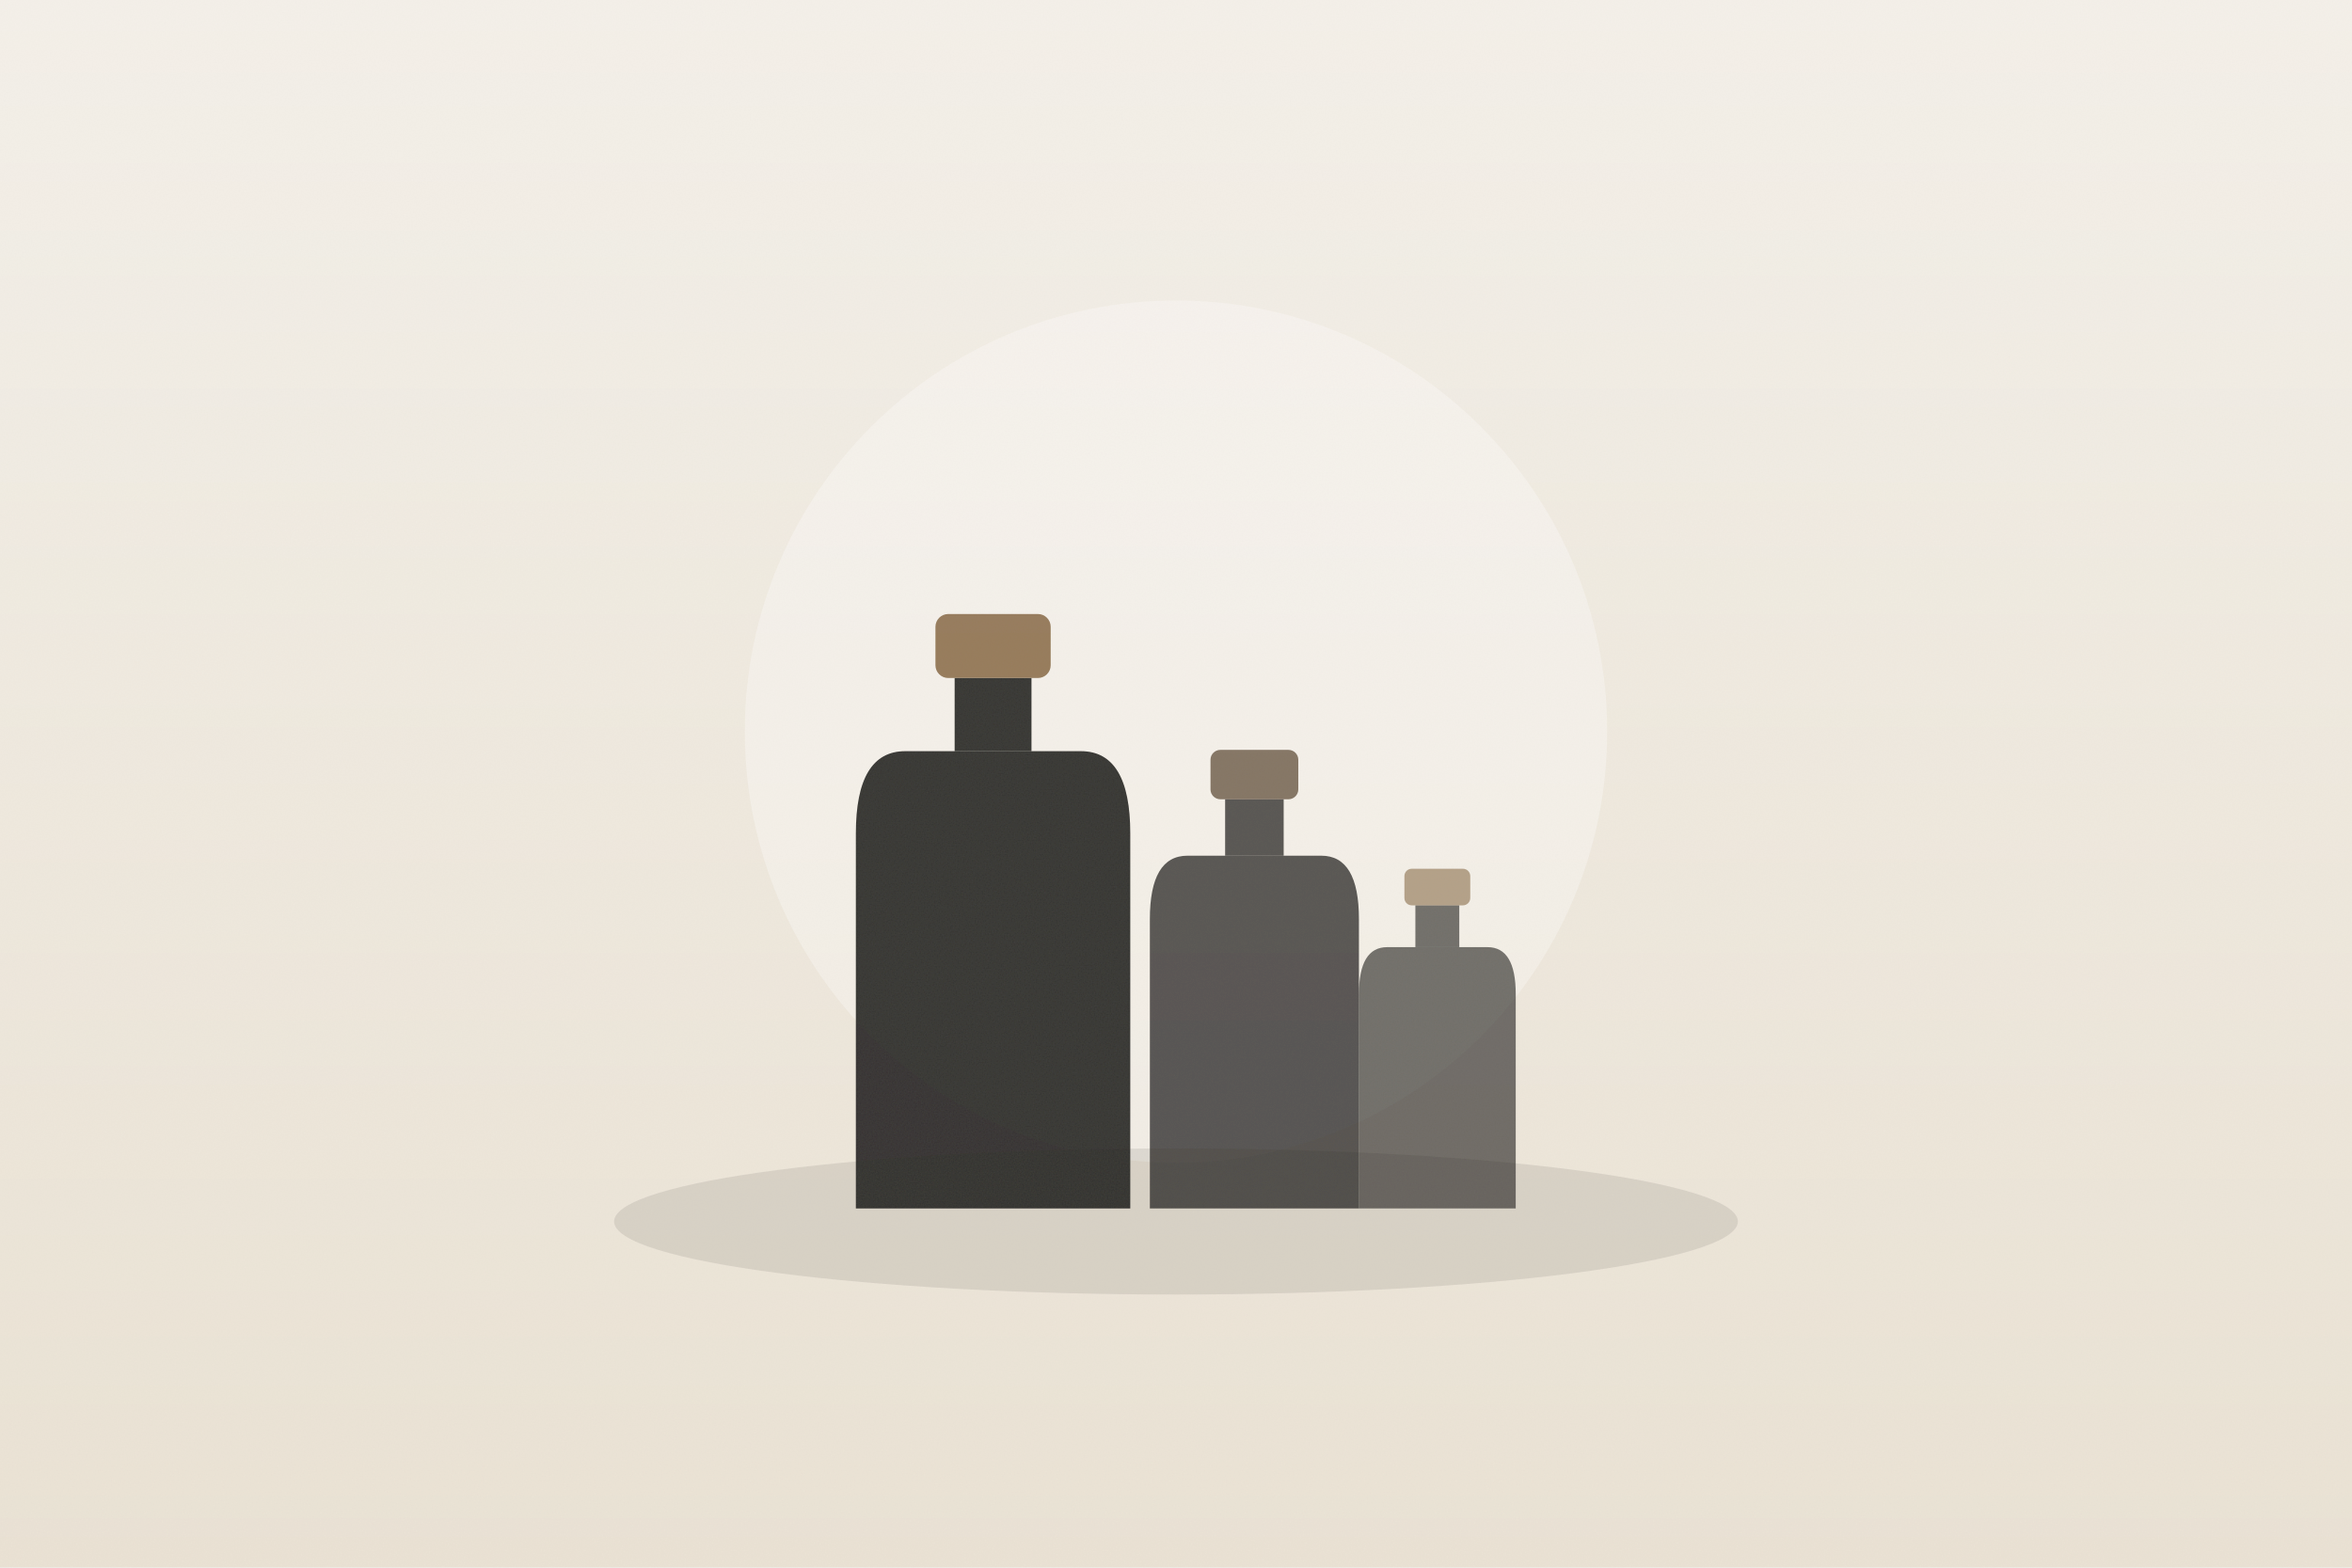
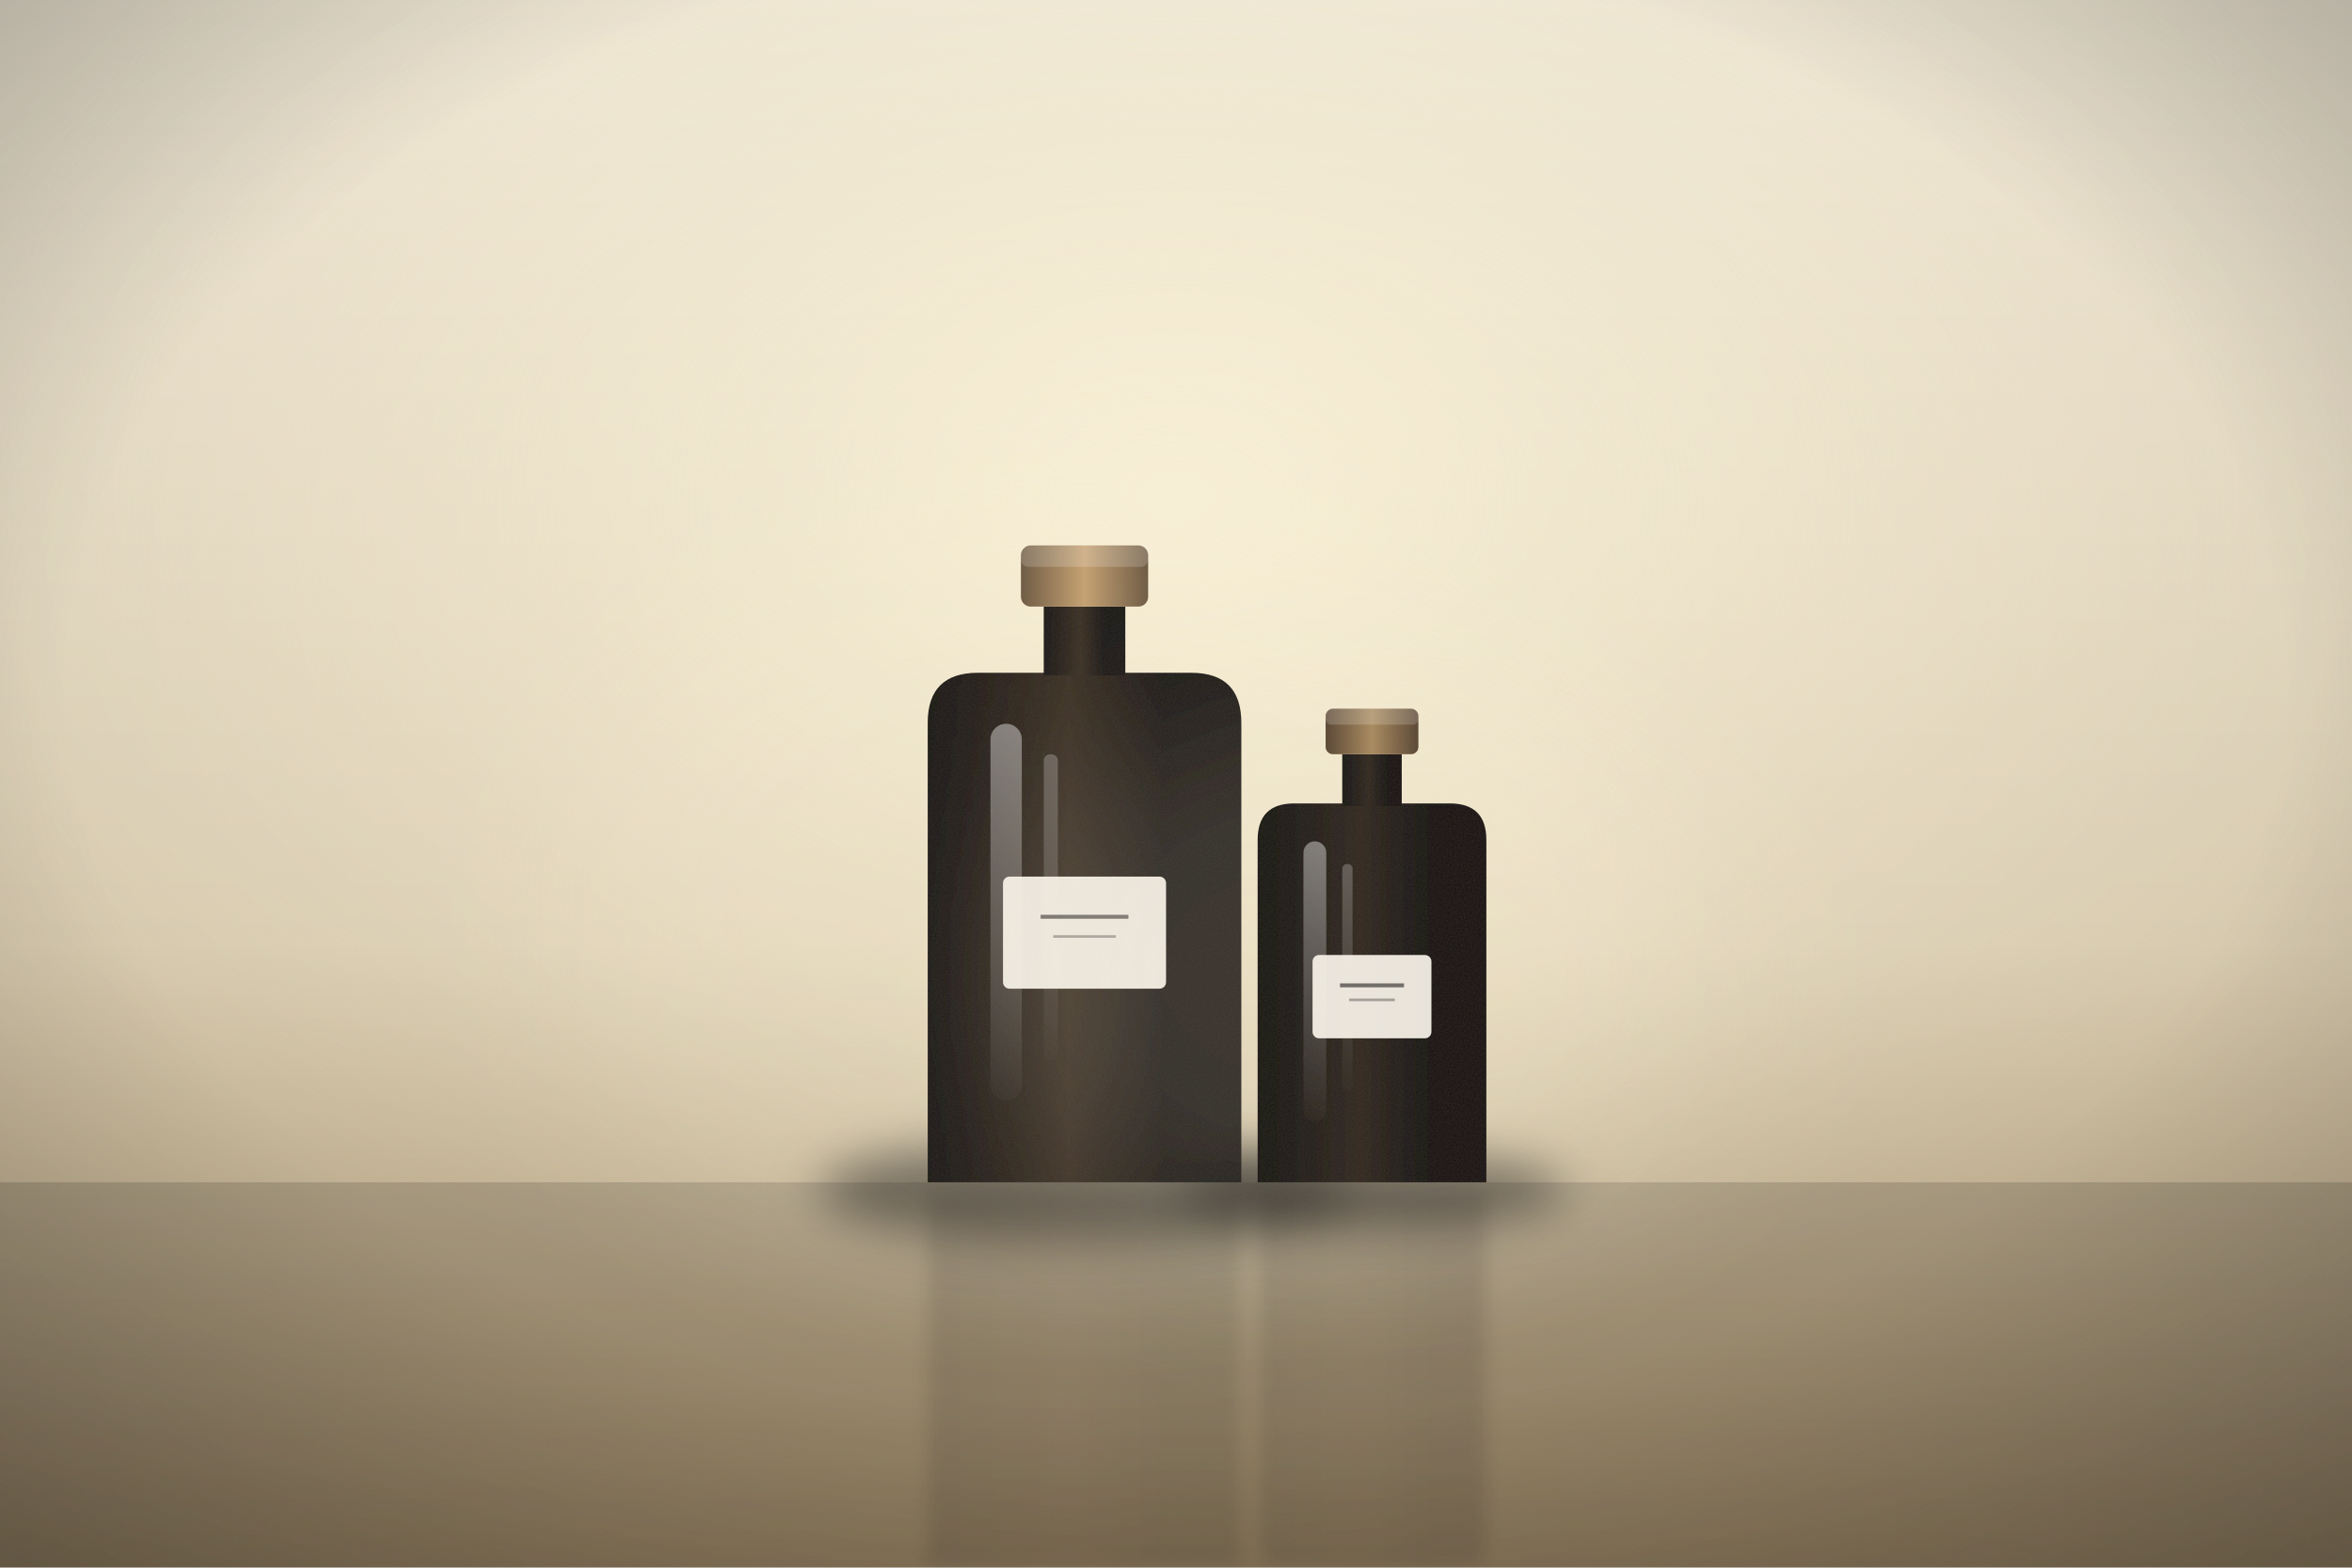
<svg xmlns="http://www.w3.org/2000/svg" viewBox="0 0 1800 1200" width="1800" height="1200" preserveAspectRatio="xMidYMid slice" role="img" aria-hidden="true">
  <defs>
-     <linearGradient id="b" x1="0" y1="0" x2="0" y2="1">
-       <stop offset="0" stop-color="#F4F0E9" />
-       <stop offset="1" stop-color="#EAE2D4" />
+     <linearGradient id="bgW" x1="0" y1="0" x2="0" y2="1">
+       <stop offset="0" stop-color="#EAE2D0" />
+       <stop offset="0.6" stop-color="#D6C9AE" />
+       <stop offset="1" stop-color="#A08A66" />
    </linearGradient>
-     <filter id="g">
-       <feTurbulence type="fractalNoise" baseFrequency="0.9" numOctaves="2" stitchTiles="stitch" result="n" />
-       <feColorMatrix in="n" type="matrix" values="0 0 0 0 0.35 0 0 0 0 0.32 0 0 0 0 0.28 0 0 0 0.05 0" />
+     <radialGradient id="spotW" cx="0.5" cy="0.32" r="0.55">
+       <stop offset="0" stop-color="#FFF6DC" stop-opacity="0.8" />
+       <stop offset="1" stop-color="#FFF6DC" stop-opacity="0" />
+     </radialGradient>
+     <radialGradient id="vigW" cx="0.5" cy="0.44" r="0.85">
+       <stop offset="0.55" stop-color="#000" stop-opacity="0" />
+       <stop offset="1" stop-color="#000" stop-opacity="0.42" />
+     </radialGradient>
+     <linearGradient id="bodyw1" x1="0" y1="0" x2="1" y2="0">
+       <stop offset="0" stop-color="#171310" />
+       <stop offset="0.45" stop-color="#3A2E22" />
+       <stop offset="0.75" stop-color="#171310" />
+       <stop offset="1" stop-color="#171310" />
+     </linearGradient>
+     <linearGradient id="streakw1" x1="0" y1="0" x2="0" y2="1">
+       <stop offset="0" stop-color="#FFF" stop-opacity="0.85" />
+       <stop offset="1" stop-color="#FFF" stop-opacity="0.05" />
+     </linearGradient>
+     <linearGradient id="capw1" x1="0" y1="0" x2="1" y2="0">
+       <stop offset="0" stop-color="#6E5A42" />
+       <stop offset="0.5" stop-color="#C6A272" />
+       <stop offset="1" stop-color="#6E5A42" />
+     </linearGradient>
+     <filter id="bw1s" x="-60%" y="-60%" width="220%" height="220%">
+       <feGaussianBlur stdDeviation="18" />
+     </filter>
+     <filter id="bw1g" x="-60%" y="-60%" width="220%" height="220%">
+       <feGaussianBlur stdDeviation="60" />
+     </filter>
+     <filter id="bw1r" x="-60%" y="-60%" width="220%" height="220%">
+       <feGaussianBlur stdDeviation="6" />
+     </filter>
+     <filter id="bw1e" x="-60%" y="-60%" width="220%" height="220%">
+       <feGaussianBlur stdDeviation="2" />
+     </filter>
+     <linearGradient id="bodyw2" x1="0" y1="0" x2="1" y2="0">
+       <stop offset="0" stop-color="#14110E" />
+       <stop offset="0.45" stop-color="#31281E" />
+       <stop offset="0.75" stop-color="#14110E" />
+       <stop offset="1" stop-color="#14110E" />
+     </linearGradient>
+     <linearGradient id="streakw2" x1="0" y1="0" x2="0" y2="1">
+       <stop offset="0" stop-color="#FFF" stop-opacity="0.85" />
+       <stop offset="1" stop-color="#FFF" stop-opacity="0.05" />
+     </linearGradient>
+     <linearGradient id="capw2" x1="0" y1="0" x2="1" y2="0">
+       <stop offset="0" stop-color="#5A4632" />
+       <stop offset="0.5" stop-color="#A98B5F" />
+       <stop offset="1" stop-color="#5A4632" />
+     </linearGradient>
+     <filter id="bw2s" x="-60%" y="-60%" width="220%" height="220%">
+       <feGaussianBlur stdDeviation="18" />
+     </filter>
+     <filter id="bw2g" x="-60%" y="-60%" width="220%" height="220%">
+       <feGaussianBlur stdDeviation="60" />
+     </filter>
+     <filter id="bw2r" x="-60%" y="-60%" width="220%" height="220%">
+       <feGaussianBlur stdDeviation="6" />
+     </filter>
+     <filter id="bw2e" x="-60%" y="-60%" width="220%" height="220%">
+       <feGaussianBlur stdDeviation="2" />
+     </filter>
+     <filter id="grain">
+       <feTurbulence type="fractalNoise" baseFrequency="0.8" numOctaves="2" stitchTiles="stitch" result="n" />
+       <feColorMatrix in="n" type="matrix" values="0 0 0 0 0.5 0 0 0 0 0.45 0 0 0 0 0.4 0 0 0 0.035 0" />
      <feComposite operator="over" in2="SourceGraphic" />
    </filter>
  </defs>
-   <g filter="url(#g)">
-     <rect width="1800" height="1200" fill="url(#b)" />
-     <circle cx="900" cy="560" r="330" fill="#FFFFFF" opacity="0.3" />
-     <ellipse cx="900" cy="935" rx="430" ry="55.9" fill="#1C1B19" opacity="0.1" />
-     <path d="M655.0 925 L655.0 638.0 Q655.0 575 692.8 575 L827.2 575 Q865.0 575 865.0 638.0 L865.0 925 Z" fill="#1C1B19" opacity="0.88" />
-     <rect x="730.6" y="519.0" width="58.8" height="56.0" fill="#1C1B19" opacity="0.88" />
-     <rect x="715.9" y="470.0" width="88.2" height="49" rx="9.8" fill="#8A6D4A" opacity="0.88" />
-     <path d="M880.0 925 L880.0 703.6 Q880.0 655 908.8 655 L1011.2 655 Q1040.0 655 1040.0 703.6 L1040.0 925 Z" fill="#1C1B19" opacity="0.72" />
-     <rect x="937.6" y="611.8" width="44.8" height="43.2" fill="#1C1B19" opacity="0.72" />
-     <rect x="926.4" y="574.0" width="67.2" height="37.8" rx="7.56" fill="#5A4632" opacity="0.72" />
-     <path d="M1040.0 925 L1040.0 761.0 Q1040.0 725 1061.6 725 L1138.4 725 Q1160.0 725 1160.0 761.0 L1160.0 925 Z" fill="#1C1B19" opacity="0.6" />
-     <rect x="1083.2" y="693.0" width="33.6" height="32.0" fill="#1C1B19" opacity="0.6" />
-     <rect x="1074.8" y="665.0" width="50.4" height="28" rx="5.6" fill="#8A6D4A" opacity="0.6" />
+   <g filter="url(#grain)">
+     <rect width="1800" height="1200" fill="url(#bgW)" />
+     <rect width="1800" height="1200" fill="url(#spotW)" />
+     <rect x="0" y="905" width="1800" height="295" fill="#000" opacity="0.15" />
+     <ellipse cx="830" cy="911" rx="204.0" ry="38.4" fill="#000" opacity="0.5" filter="url(#bw1s)" />
+     <ellipse cx="830" cy="690.5" rx="408.0" ry="292.5" fill="#FFF6DC" opacity="0.14" filter="url(#bw1g)" />
+     <g transform="translate(0 1818) scale(1 -1)" opacity="0.14">
+       <path d="M710.0 905 L710.0 553.4 Q710.0 515 748.4 515 L911.6 515 Q950.0 515 950.0 553.4 L950.0 905 Z" fill="url(#bodyw1)" filter="url(#bw1r)" />
+     </g>
+     <path d="M710.0 905 L710.0 553.4 Q710.0 515 748.4 515 L911.6 515 Q950.0 515 950.0 553.4 L950.0 905 Z" fill="url(#bodyw1)" />
+     <path d="M713.0 901 L713.0 557.4" stroke="#FFF6DC" stroke-width="5" opacity="0.55" filter="url(#bw1e)" stroke-linecap="round" />
+     <path d="M946.0 899 L946.0 559.4" stroke="#FFF" stroke-width="3" opacity="0.28" filter="url(#bw1e)" stroke-linecap="round" />
+     <rect x="758.0" y="554.0" width="24.0" height="288.6" rx="12.0" fill="url(#streakw1)" opacity="0.5" />
+     <rect x="798.8" y="577.4" width="10.8" height="234.0" rx="4.8" fill="url(#streakw1)" opacity="0.3" />
+     <rect x="798.8" y="464.3" width="62.4" height="52.7" fill="url(#bodyw1)" />
+     <rect x="781.328" y="417.5" width="97.344" height="46.8" rx="7.488" fill="url(#capw1)" />
+     <rect x="781.328" y="417.5" width="97.344" height="16.38" rx="5.616" fill="#FFF" opacity="0.18" />
+     <rect x="767.6" y="671.0" width="124.8" height="85.8" rx="5" fill="#F6F1E8" opacity="0.94" />
+     <rect x="796.4" y="700.25" width="67.2" height="3" fill="#1C1B19" opacity="0.6" />
+     <rect x="806.0" y="715.85" width="48.0" height="2" fill="#1C1B19" opacity="0.35" />
+     <ellipse cx="1050" cy="911" rx="148.75" ry="28.0" fill="#000" opacity="0.5" filter="url(#bw2s)" />
+     <ellipse cx="1050" cy="745.5" rx="297.5" ry="217.5" fill="#FFF6DC" opacity="0.14" filter="url(#bw2g)" />
+     <g transform="translate(0 1818) scale(1 -1)" opacity="0.14">
+       <path d="M962.5 905 L962.5 643.0 Q962.5 615 990.5 615 L1109.5 615 Q1137.5 615 1137.5 643.0 L1137.5 905 Z" fill="url(#bodyw2)" filter="url(#bw2r)" />
+     </g>
+     <path d="M962.5 905 L962.5 643.0 Q962.5 615 990.5 615 L1109.5 615 Q1137.5 615 1137.5 643.0 L1137.5 905 Z" fill="url(#bodyw2)" />
+     <path d="M965.5 901 L965.5 647.0" stroke="#FFF6DC" stroke-width="5" opacity="0.55" filter="url(#bw2e)" stroke-linecap="round" />
+     <path d="M1133.5 899 L1133.5 649.0" stroke="#FFF" stroke-width="3" opacity="0.28" filter="url(#bw2e)" stroke-linecap="round" />
+     <rect x="997.5" y="644.0" width="17.5" height="214.6" rx="8.75" fill="url(#streakw2)" opacity="0.5" />
+     <rect x="1027.25" y="661.4" width="7.875" height="174.0" rx="3.5" fill="url(#streakw2)" opacity="0.3" />
+     <rect x="1027.25" y="577.3" width="45.5" height="39.7" fill="url(#bodyw2)" />
+     <rect x="1014.51" y="542.5" width="70.98" height="34.8" rx="5.568" fill="url(#capw2)" />
+     <rect x="1014.51" y="542.5" width="70.98" height="12.18" rx="4.176" fill="#FFF" opacity="0.18" />
+     <rect x="1004.5" y="731.0" width="91.0" height="63.8" rx="5" fill="#F6F1E8" opacity="0.94" />
+     <rect x="1025.5" y="752.75" width="49" height="3" fill="#1C1B19" opacity="0.6" />
+     <rect x="1032.5" y="764.35" width="35.0" height="2" fill="#1C1B19" opacity="0.35" />
+     <rect width="1800" height="1200" fill="url(#vigW)" />
  </g>
</svg>
